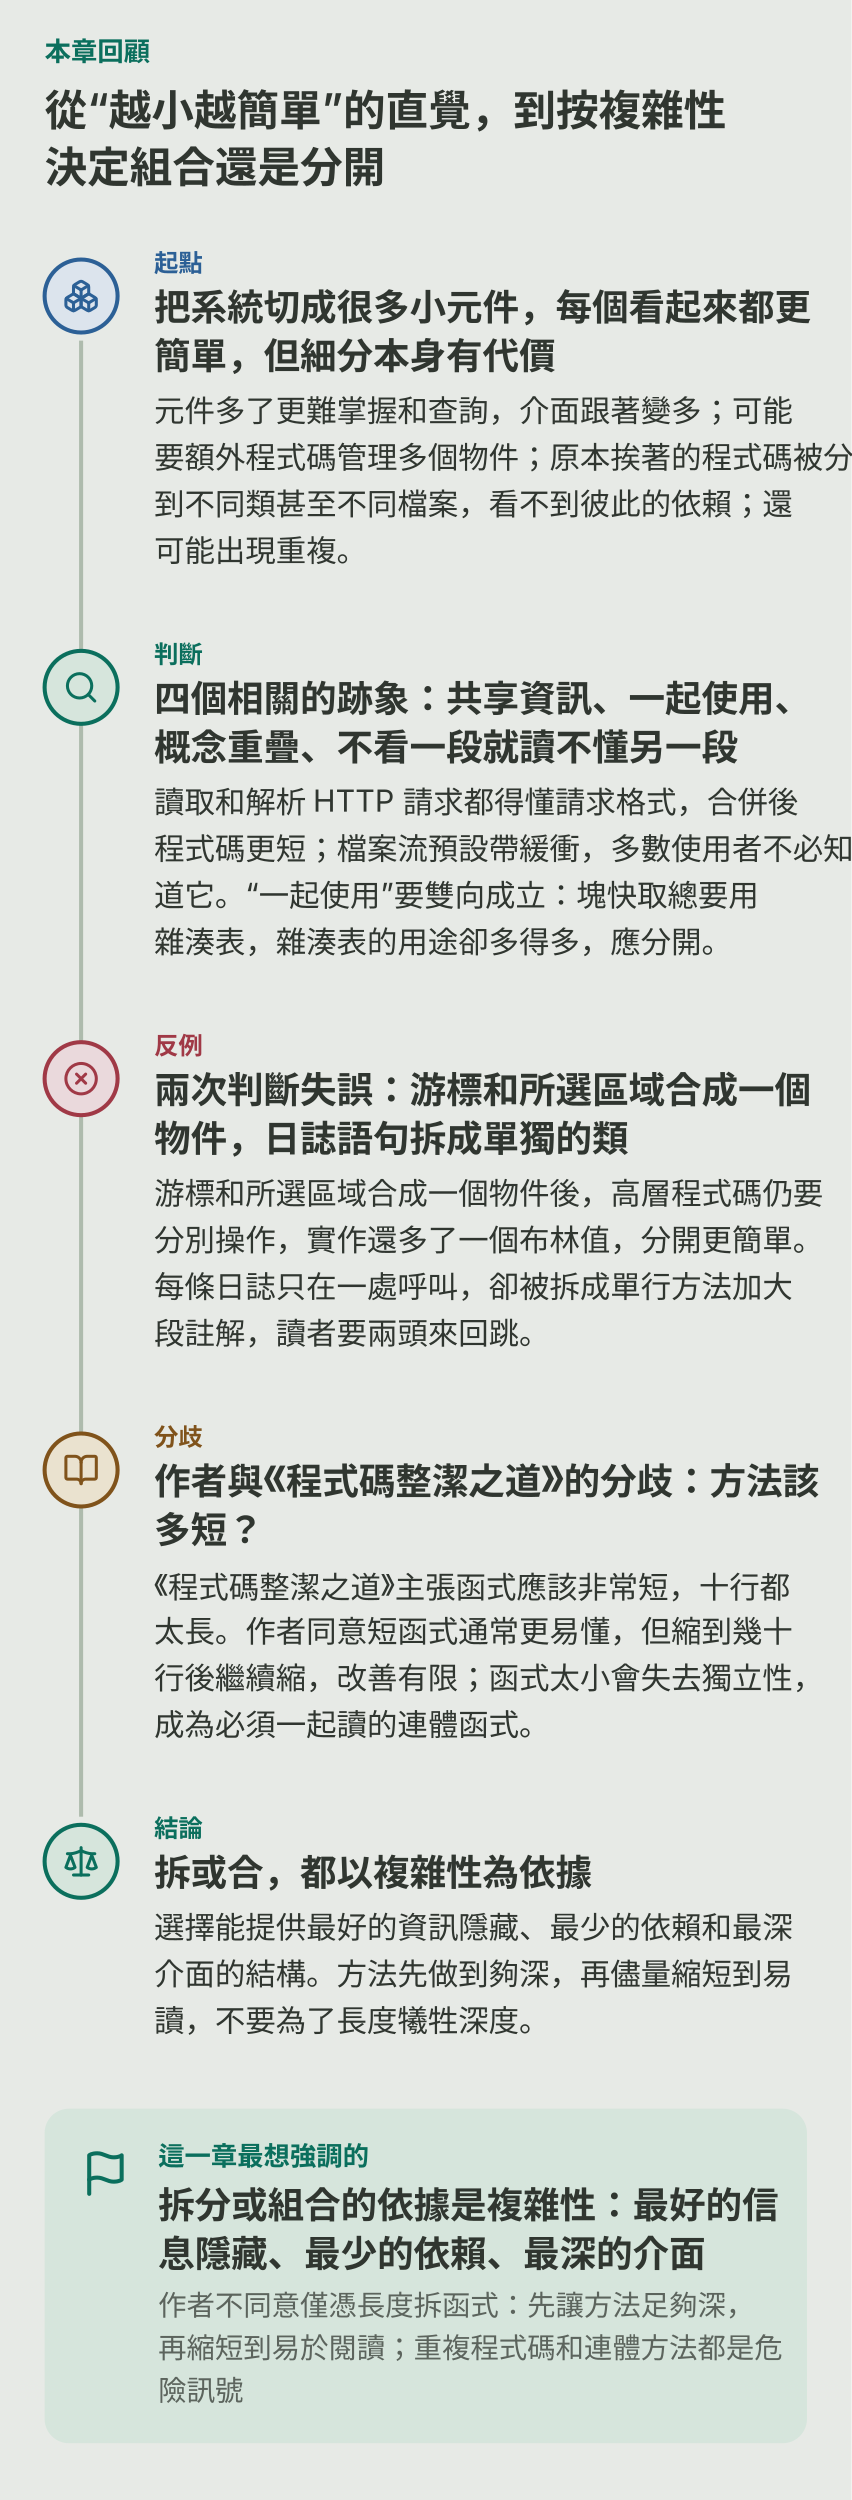
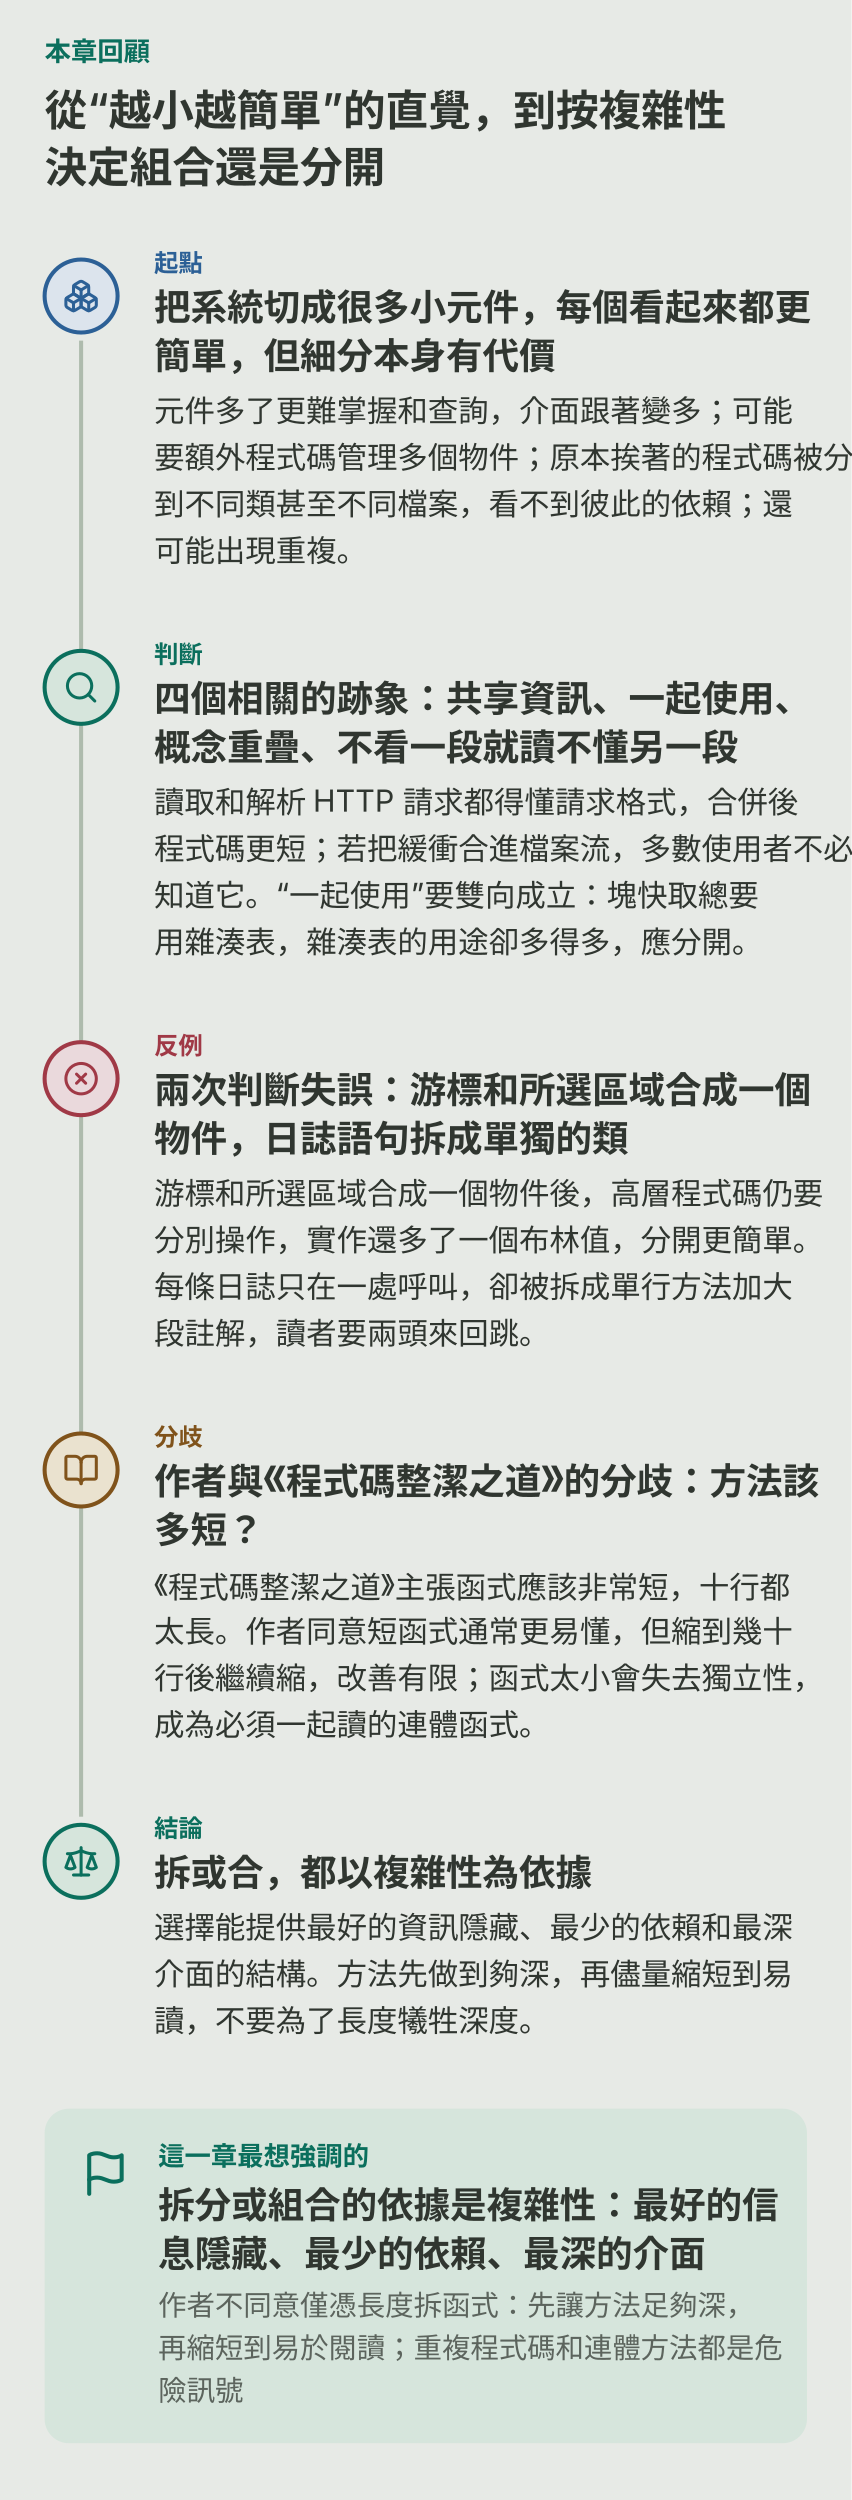
<svg xmlns="http://www.w3.org/2000/svg" viewBox="0 0 420 1233" role="img" aria-labelledby="ch09-storym-title ch09-storym-desc">
  <rect width="420" height="1233" fill="var(--diagram-bg,#e7eae6)" />
  <g font-family="system-ui,-apple-system,'PingFang SC','Microsoft YaHei',sans-serif" fill="var(--diagram-ink,#303630)">
    <text x="22.0" y="30.0" font-size="13" font-weight="600" fill="var(--diagram-primary,#0b6f5d)">本章回顧</text>
    <path d="M40 168 V 896" fill="none" stroke="var(--diagram-line,#aebbad)" stroke-width="2" />
    <text x="22.0" y="62.0" font-size="21" font-weight="600">從“越小越簡單”的直覺，到按複雜性</text>
    <text x="22.0" y="90.0" font-size="21" font-weight="600">決定組合還是分開</text>
    <circle cx="40.0" cy="146.0" r="18" fill="var(--diagram-secondary-soft,#dce4ed)" stroke="var(--diagram-secondary,#2c6096)" stroke-width="2" />
    <g transform="translate(31.0,137.0) scale(0.750)" fill="none" stroke="var(--diagram-secondary,#2c6096)" stroke-width="2" stroke-linecap="round" stroke-linejoin="round">
      <path d="M2.97 12.92A2 2 0 0 0 2 14.63v3.24a2 2 0 0 0 .97 1.71l3 1.8a2 2 0 0 0 2.06 0L12 19v-5.5l-5-3-4.03 2.42Z" />
      <path d="m7 16.5-4.74-2.85" />
      <path d="m7 16.5 5-3" />
      <path d="M7 16.5v5.17" />
      <path d="M12 13.5V19l3.97 2.38a2 2 0 0 0 2.06 0l3-1.8a2 2 0 0 0 .97-1.71v-3.24a2 2 0 0 0-.97-1.71L17 10.5l-5 3Z" />
      <path d="m17 16.5-5-3" />
      <path d="m17 16.5 4.74-2.85" />
      <path d="M17 16.5v5.17" />
      <path d="M7.97 4.42A2 2 0 0 0 7 6.13v4.37l5 3 5-3V6.13a2 2 0 0 0-.97-1.71l-3-1.8a2 2 0 0 0-2.06 0l-3 1.8Z" />
      <path d="M12 8 7.26 5.15" />
      <path d="m12 8 4.74-2.85" />
      <path d="M12 13.5V8" />
    </g>
    <text x="76.0" y="134.0" font-size="12" font-weight="600" fill="var(--diagram-secondary,#2c6096)">起點</text>
    <text x="76.0" y="158.0" font-size="18" font-weight="600">把系統切成很多小元件，每個看起來都更</text>
    <text x="76.0" y="182.0" font-size="18" font-weight="600">簡單，但細分本身有代價</text>
    <text x="76.0" y="208.0" font-size="15">元件多了更難掌握和查詢，介面跟著變多；可能</text>
    <text x="76.0" y="231.0" font-size="15">要額外程式碼管理多個物件；原本挨著的程式碼被分</text>
    <text x="76.0" y="254.0" font-size="15">到不同類甚至不同檔案，看不到彼此的依賴；還</text>
    <text x="76.0" y="277.0" font-size="15">可能出現重複。</text>
    <circle cx="40.0" cy="339.0" r="18" fill="var(--diagram-primary-soft,#d6e5dc)" stroke="var(--diagram-primary,#0b6f5d)" stroke-width="2" />
    <g transform="translate(31.0,330.0) scale(0.750)" fill="none" stroke="var(--diagram-primary,#0b6f5d)" stroke-width="2" stroke-linecap="round" stroke-linejoin="round">
      <circle cx="11" cy="11" r="8" />
      <path d="m21 21-4.3-4.3" />
    </g>
    <text x="76.0" y="327.0" font-size="12" font-weight="600" fill="var(--diagram-primary,#0b6f5d)">判斷</text>
    <text x="76.0" y="351.0" font-size="18" font-weight="600">四個相關的跡象：共享資訊、一起使用、</text>
    <text x="76.0" y="375.0" font-size="18" font-weight="600">概念重疊、不看一段就讀不懂另一段</text>
    <text x="76.0" y="401.0" font-size="15">讀取和解析 HTTP 請求都得懂請求格式，合併後</text>
-     <text x="76.0" y="424.0" font-size="15">程式碼更短；檔案流預設帶緩衝，多數使用者不必知</text>
-     <text x="76.0" y="447.0" font-size="15">道它。“一起使用”要雙向成立：塊快取總要用</text>
-     <text x="76.0" y="470.0" font-size="15">雜湊表，雜湊表的用途卻多得多，應分開。</text>
+     <text x="76.0" y="424.0" font-size="15">程式碼更短；若把緩衝合進檔案流，多數使用者不必</text>
+     <text x="76.0" y="447.0" font-size="15">知道它。“一起使用”要雙向成立：塊快取總要</text>
+     <text x="76.0" y="470.0" font-size="15">用雜湊表，雜湊表的用途卻多得多，應分開。</text>
    <circle cx="40.0" cy="532.0" r="18" fill="var(--diagram-danger-soft,#ead9dc)" stroke="var(--diagram-danger,#a03946)" stroke-width="2" />
    <g transform="translate(31.0,523.0) scale(0.750)" fill="none" stroke="var(--diagram-danger,#a03946)" stroke-width="2" stroke-linecap="round" stroke-linejoin="round">
      <circle cx="12" cy="12" r="10" />
      <path d="m15 9-6 6" />
      <path d="m9 9 6 6" />
    </g>
    <text x="76.0" y="520.0" font-size="12" font-weight="600" fill="var(--diagram-danger,#a03946)">反例</text>
    <text x="76.0" y="544.0" font-size="18" font-weight="600">兩次判斷失誤：游標和所選區域合成一個</text>
    <text x="76.0" y="568.0" font-size="18" font-weight="600">物件，日誌語句拆成單獨的類</text>
    <text x="76.0" y="594.0" font-size="15">游標和所選區域合成一個物件後，高層程式碼仍要</text>
    <text x="76.0" y="617.0" font-size="15">分別操作，實作還多了一個布林值，分開更簡單。</text>
    <text x="76.0" y="640.0" font-size="15">每條日誌只在一處呼叫，卻被拆成單行方法加大</text>
    <text x="76.0" y="663.0" font-size="15">段註解，讀者要兩頭來回跳。</text>
    <circle cx="40.0" cy="725.0" r="18" fill="var(--diagram-warm-soft,#eae2cf)" stroke="var(--diagram-warm,#80531b)" stroke-width="2" />
    <g transform="translate(31.0,716.0) scale(0.750)" fill="none" stroke="var(--diagram-warm,#80531b)" stroke-width="2" stroke-linecap="round" stroke-linejoin="round">
      <path d="M12 7v14" />
      <path d="M3 18a1 1 0 0 1-1-1V4a1 1 0 0 1 1-1h5a4 4 0 0 1 4 4 4 4 0 0 1 4-4h5a1 1 0 0 1 1 1v13a1 1 0 0 1-1 1h-6a3 3 0 0 0-3 3 3 3 0 0 0-3-3z" />
    </g>
    <text x="76.0" y="713.0" font-size="12" font-weight="600" fill="var(--diagram-warm,#80531b)">分歧</text>
    <text x="76.0" y="737.0" font-size="18" font-weight="600">作者與《程式碼整潔之道》的分歧：方法該</text>
    <text x="76.0" y="761.0" font-size="18" font-weight="600">多短？</text>
    <text x="76.0" y="787.0" font-size="15">《程式碼整潔之道》主張函式應該非常短，十行都</text>
    <text x="76.0" y="810.0" font-size="15">太長。作者同意短函式通常更易懂，但縮到幾十</text>
    <text x="76.0" y="833.0" font-size="15">行後繼續縮，改善有限；函式太小會失去獨立性，</text>
    <text x="76.0" y="856.0" font-size="15">成為必須一起讀的連體函式。</text>
    <circle cx="40.0" cy="918.0" r="18" fill="var(--diagram-primary-soft,#d6e5dc)" stroke="var(--diagram-primary,#0b6f5d)" stroke-width="2" />
    <g transform="translate(31.0,909.0) scale(0.750)" fill="none" stroke="var(--diagram-primary,#0b6f5d)" stroke-width="2" stroke-linecap="round" stroke-linejoin="round">
      <path d="m16 16 3-8 3 8c-.87.65-1.92 1-3 1s-2.13-.35-3-1Z" />
      <path d="m2 16 3-8 3 8c-.87.65-1.92 1-3 1s-2.13-.35-3-1Z" />
      <path d="M7 21h10" />
      <path d="M12 3v18" />
      <path d="M3 7h2c2 0 5-1 7-2 2 1 5 2 7 2h2" />
    </g>
    <text x="76.0" y="906.0" font-size="12" font-weight="600" fill="var(--diagram-primary,#0b6f5d)">結論</text>
    <text x="76.0" y="930.0" font-size="18" font-weight="600">拆或合，都以複雜性為依據</text>
    <text x="76.0" y="956.0" font-size="15">選擇能提供最好的資訊隱藏、最少的依賴和最深</text>
    <text x="76.0" y="979.0" font-size="15">介面的結構。方法先做到夠深，再儘量縮短到易</text>
    <text x="76.0" y="1002.0" font-size="15">讀，不要為了長度犧牲深度。</text>
    <rect x="22.0" y="1040.0" width="376.0" height="165.0" rx="12" fill="var(--diagram-primary-soft,#d6e5dc)" />
    <g transform="translate(40.0,1060.0) scale(1.000)" fill="none" stroke="var(--diagram-primary,#0b6f5d)" stroke-width="2" stroke-linecap="round" stroke-linejoin="round">
      <path d="M4 15s1-1 4-1 5 2 8 2 4-1 4-1V3s-1 1-4 1-5-2-8-2-4 1-4 1z" />
      <line x1="4" x2="4" y1="22" y2="15" />
    </g>
    <text x="78.0" y="1068.0" font-size="13" font-weight="600" fill="var(--diagram-primary,#0b6f5d)">這一章最想強調的</text>
    <text x="78.0" y="1094.0" font-size="18" font-weight="600">拆分或組合的依據是複雜性：最好的信</text>
    <text x="78.0" y="1118.0" font-size="18" font-weight="600">息隱藏、最少的依賴、最深的介面</text>
    <text x="78.0" y="1142.0" font-size="14" fill="var(--diagram-muted,#5c645d)">作者不同意僅憑長度拆函式：先讓方法足夠深，</text>
    <text x="78.0" y="1163.0" font-size="14" fill="var(--diagram-muted,#5c645d)">再縮短到易於閱讀；重複程式碼和連體方法都是危</text>
    <text x="78.0" y="1184.0" font-size="14" fill="var(--diagram-muted,#5c645d)">險訊號</text>
  </g>
</svg>
